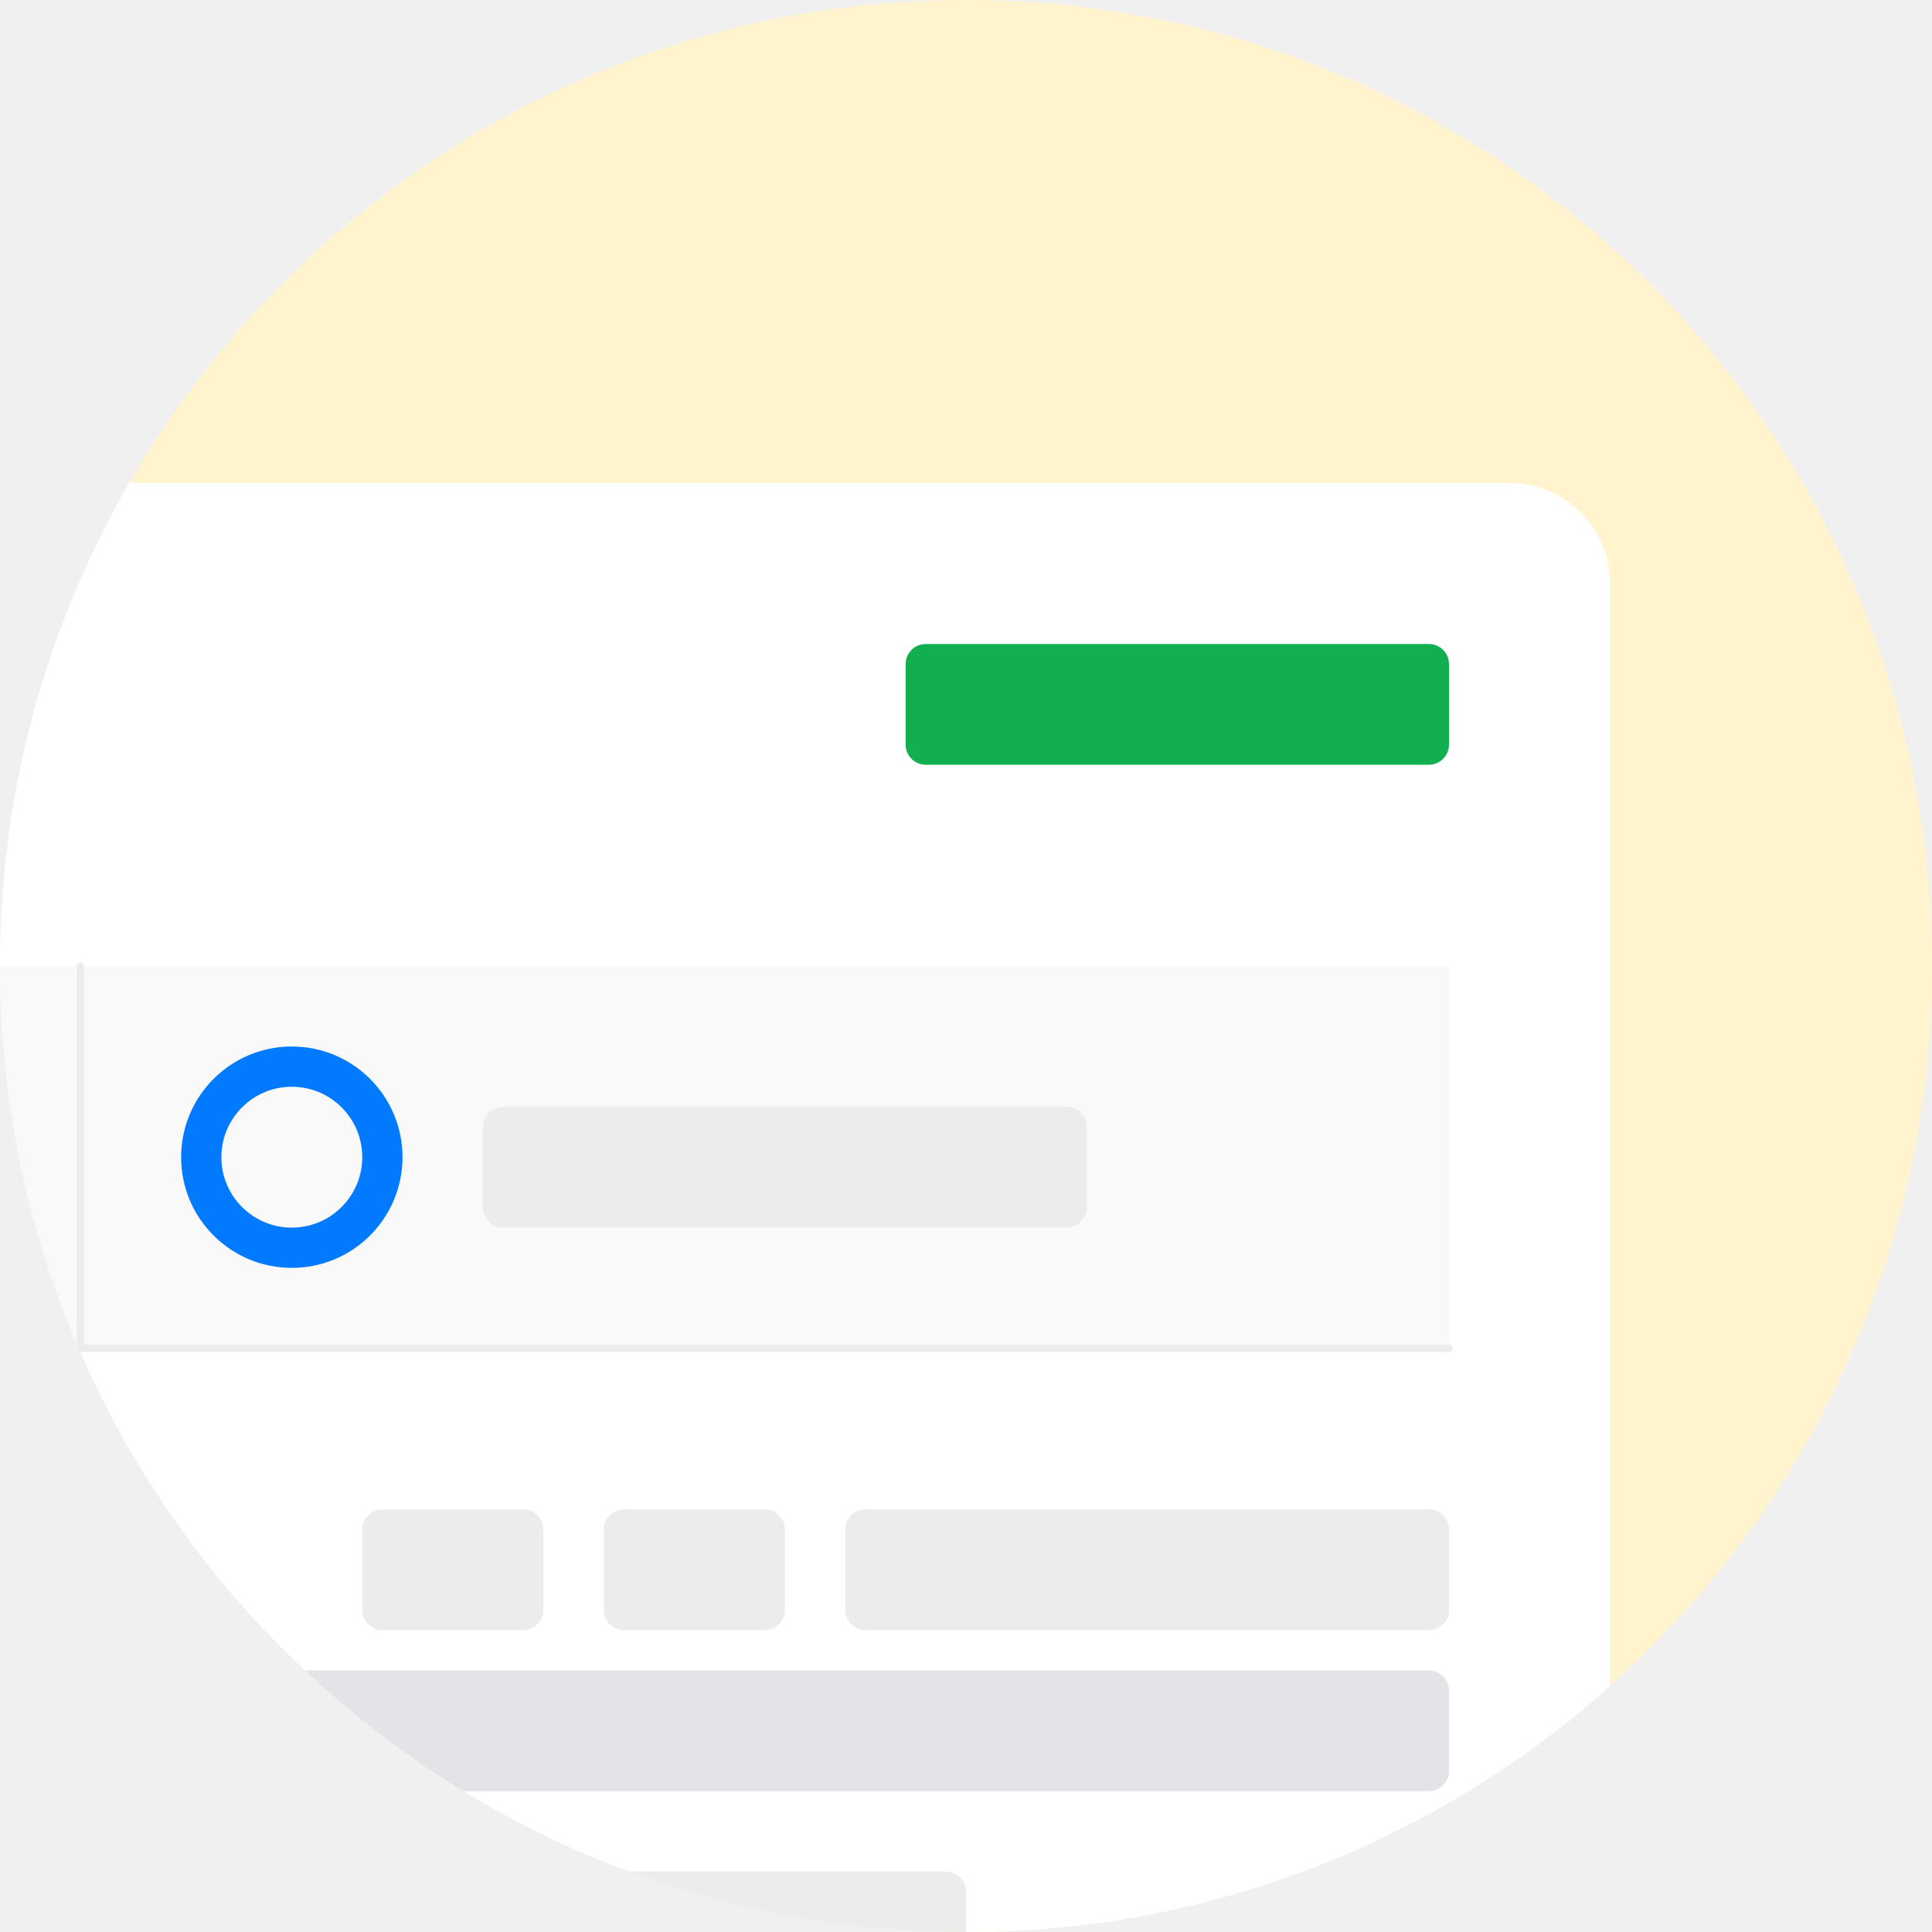
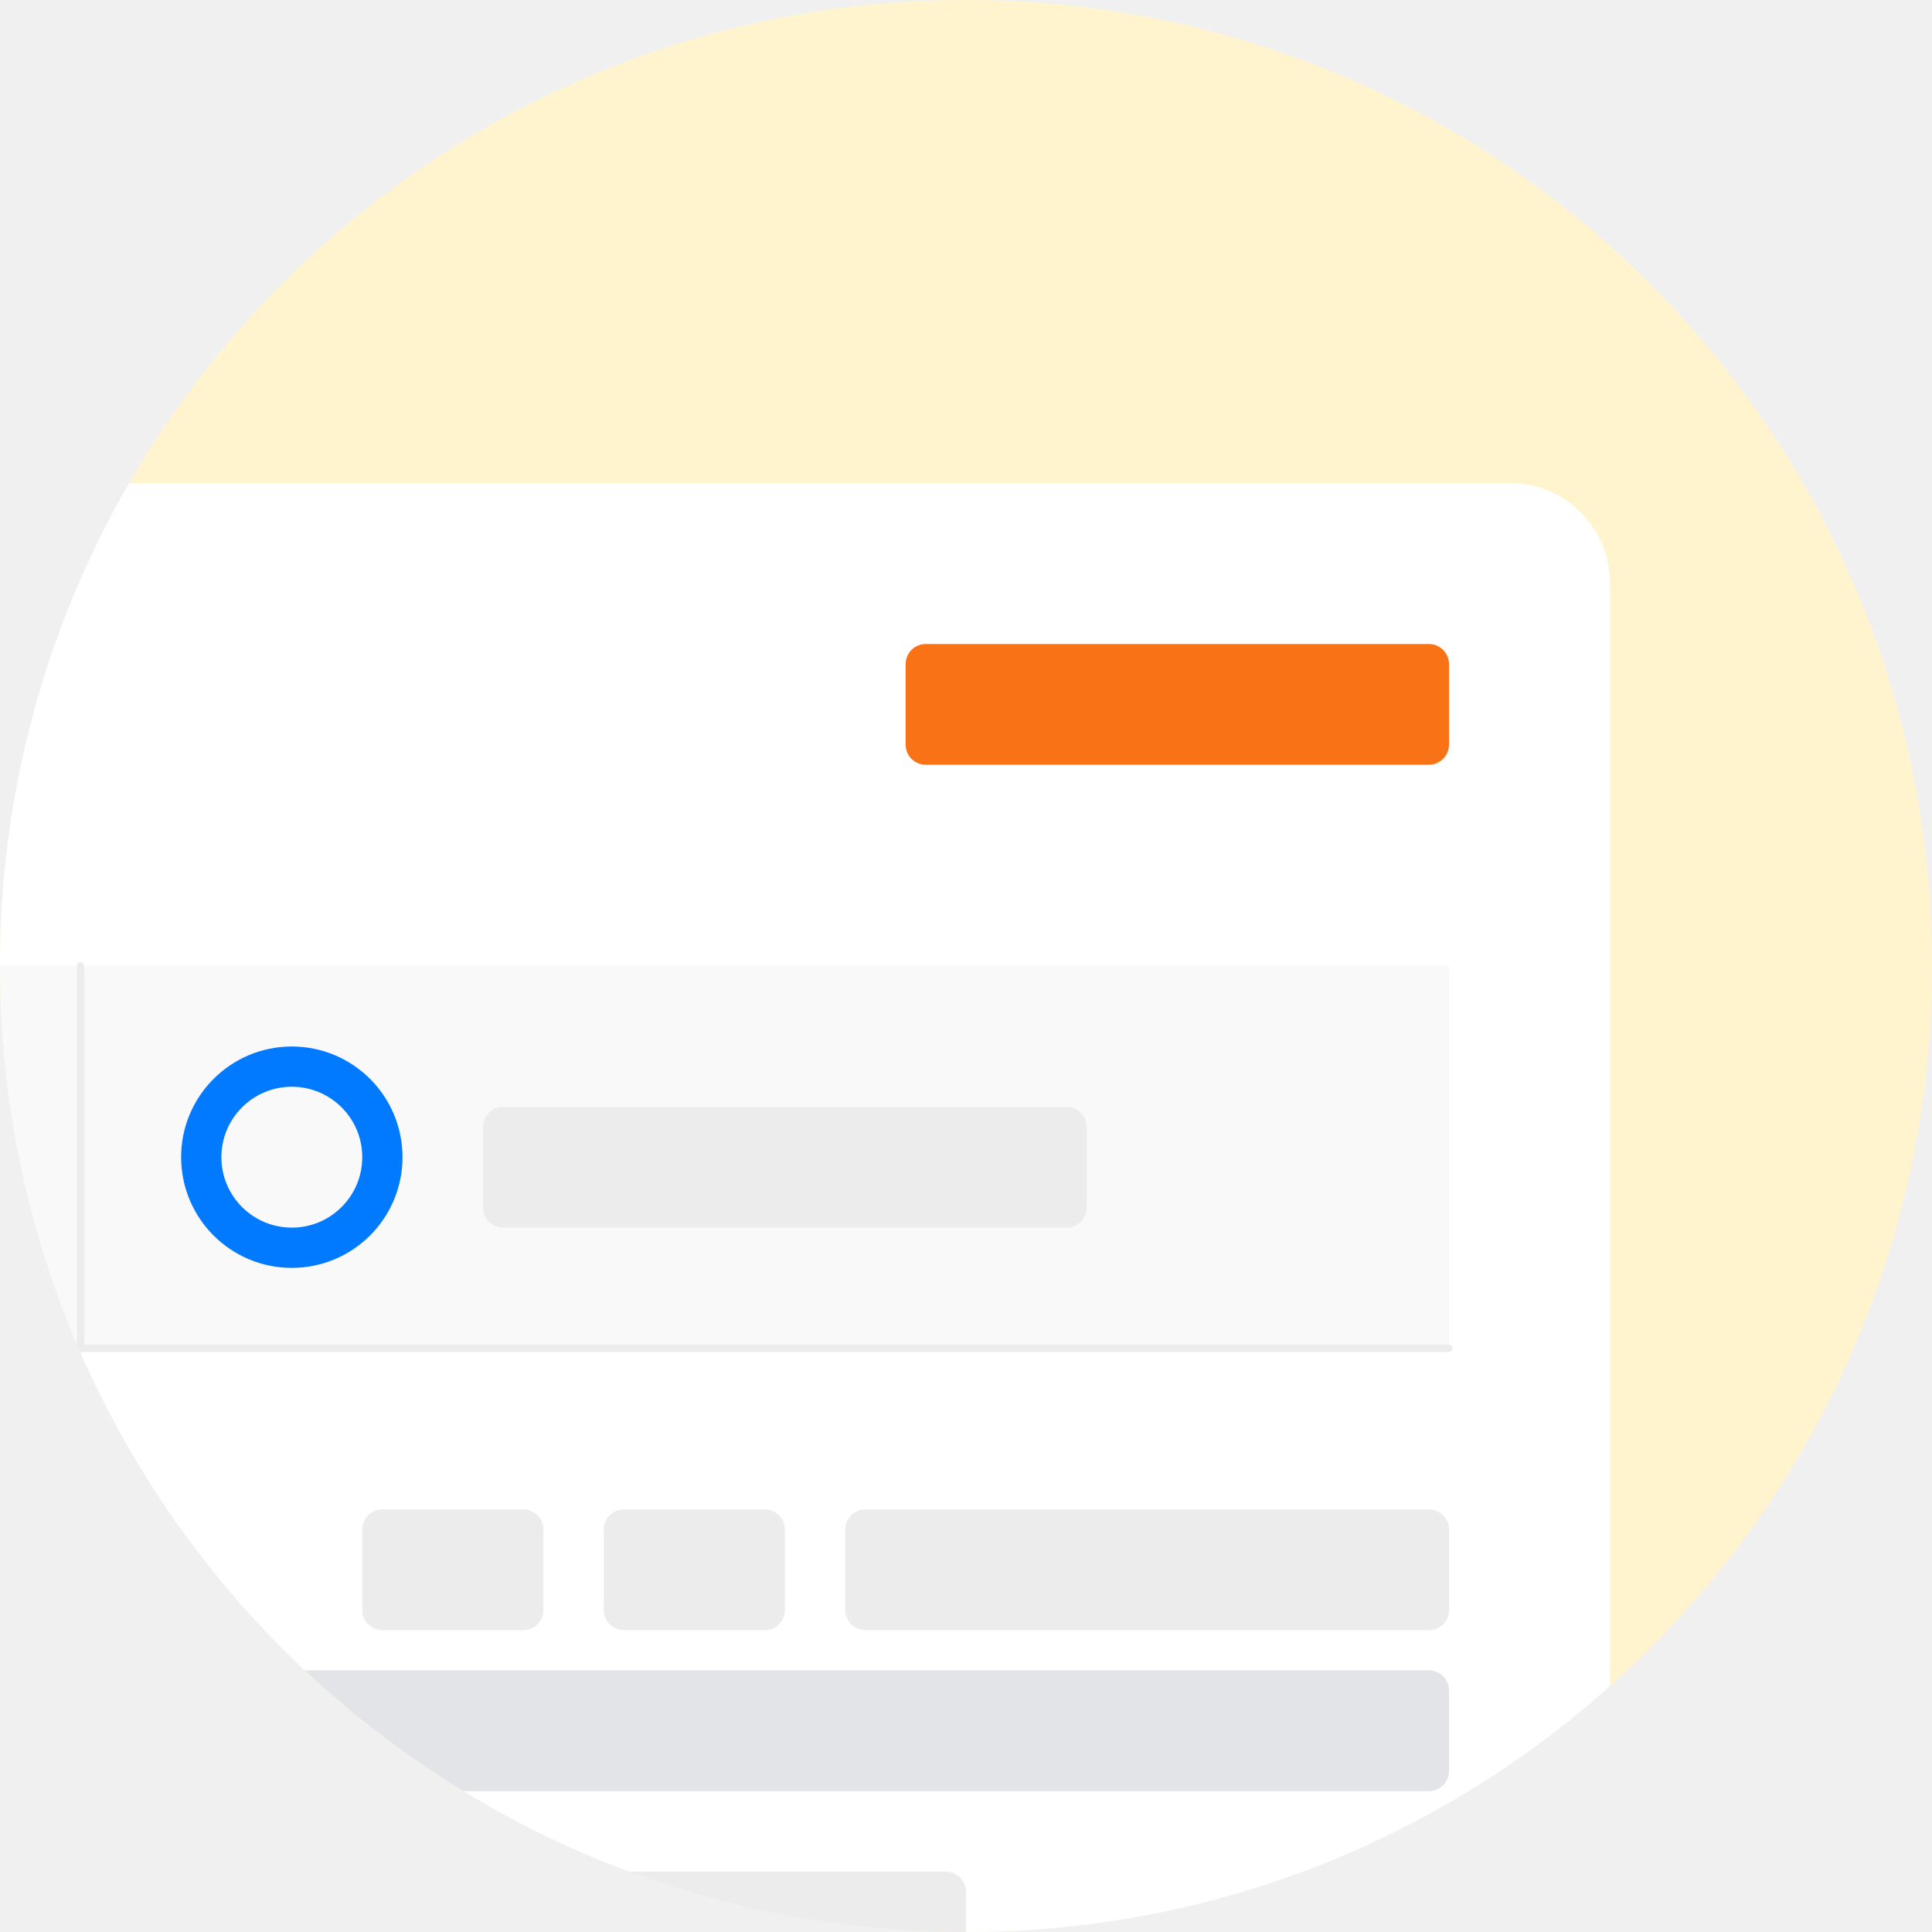
<svg xmlns="http://www.w3.org/2000/svg" width="96" height="96" viewBox="0 0 96 96" fill="none">
  <circle cx="48" cy="48" r="48" fill="#FFF4CE" />
  <mask id="mask0_1324_125" style="mask-type:alpha" maskUnits="userSpaceOnUse" x="0" y="0" width="96" height="96">
    <circle cx="48" cy="48" r="48" fill="#E1EFFF" />
  </mask>
  <g mask="url(#mask0_1324_125)">
    <rect x="-65.861" y="24" width="145.861" height="91.007" rx="4.987" fill="white" />
-     <rect x="45" y="32" width="27" height="6" rx="1" fill="#12AF51" />
+     <rect x="45" y="32" width="27" height="6" rx="1" fill="#f97316" />
    <rect x="42.001" y="75.001" width="30" height="6" rx="1" fill="#ECECEC" />
    <rect x="18" y="93" width="30" height="6" rx="1" fill="#ECECEC" />
    <rect x="30.001" y="75" width="9" height="6" rx="1" fill="#ECECEC" />
    <rect x="18.001" y="75" width="9" height="6" rx="1" fill="#ECECEC" />
    <path opacity="0.3" d="M-3 48H72V67H-3V48Z" fill="#ECECEC" />
    <rect x="24" y="55" width="30" height="6" rx="1" fill="#ECECEC" />
    <rect x="-99.999" y="83.001" width="172" height="6" rx="1" fill="#E2E4E8" />
    <path d="M-11 67L72 67" stroke="#ECECEC" stroke-width="0.362" stroke-linecap="round" stroke-linejoin="round" />
    <path d="M4 48L4 67" stroke="#ECECEC" stroke-width="0.362" stroke-linecap="round" stroke-linejoin="round" />
    <circle cx="14.5" cy="57.5" r="4.5" stroke="#017AFF" stroke-width="2" />
  </g>
</svg>
